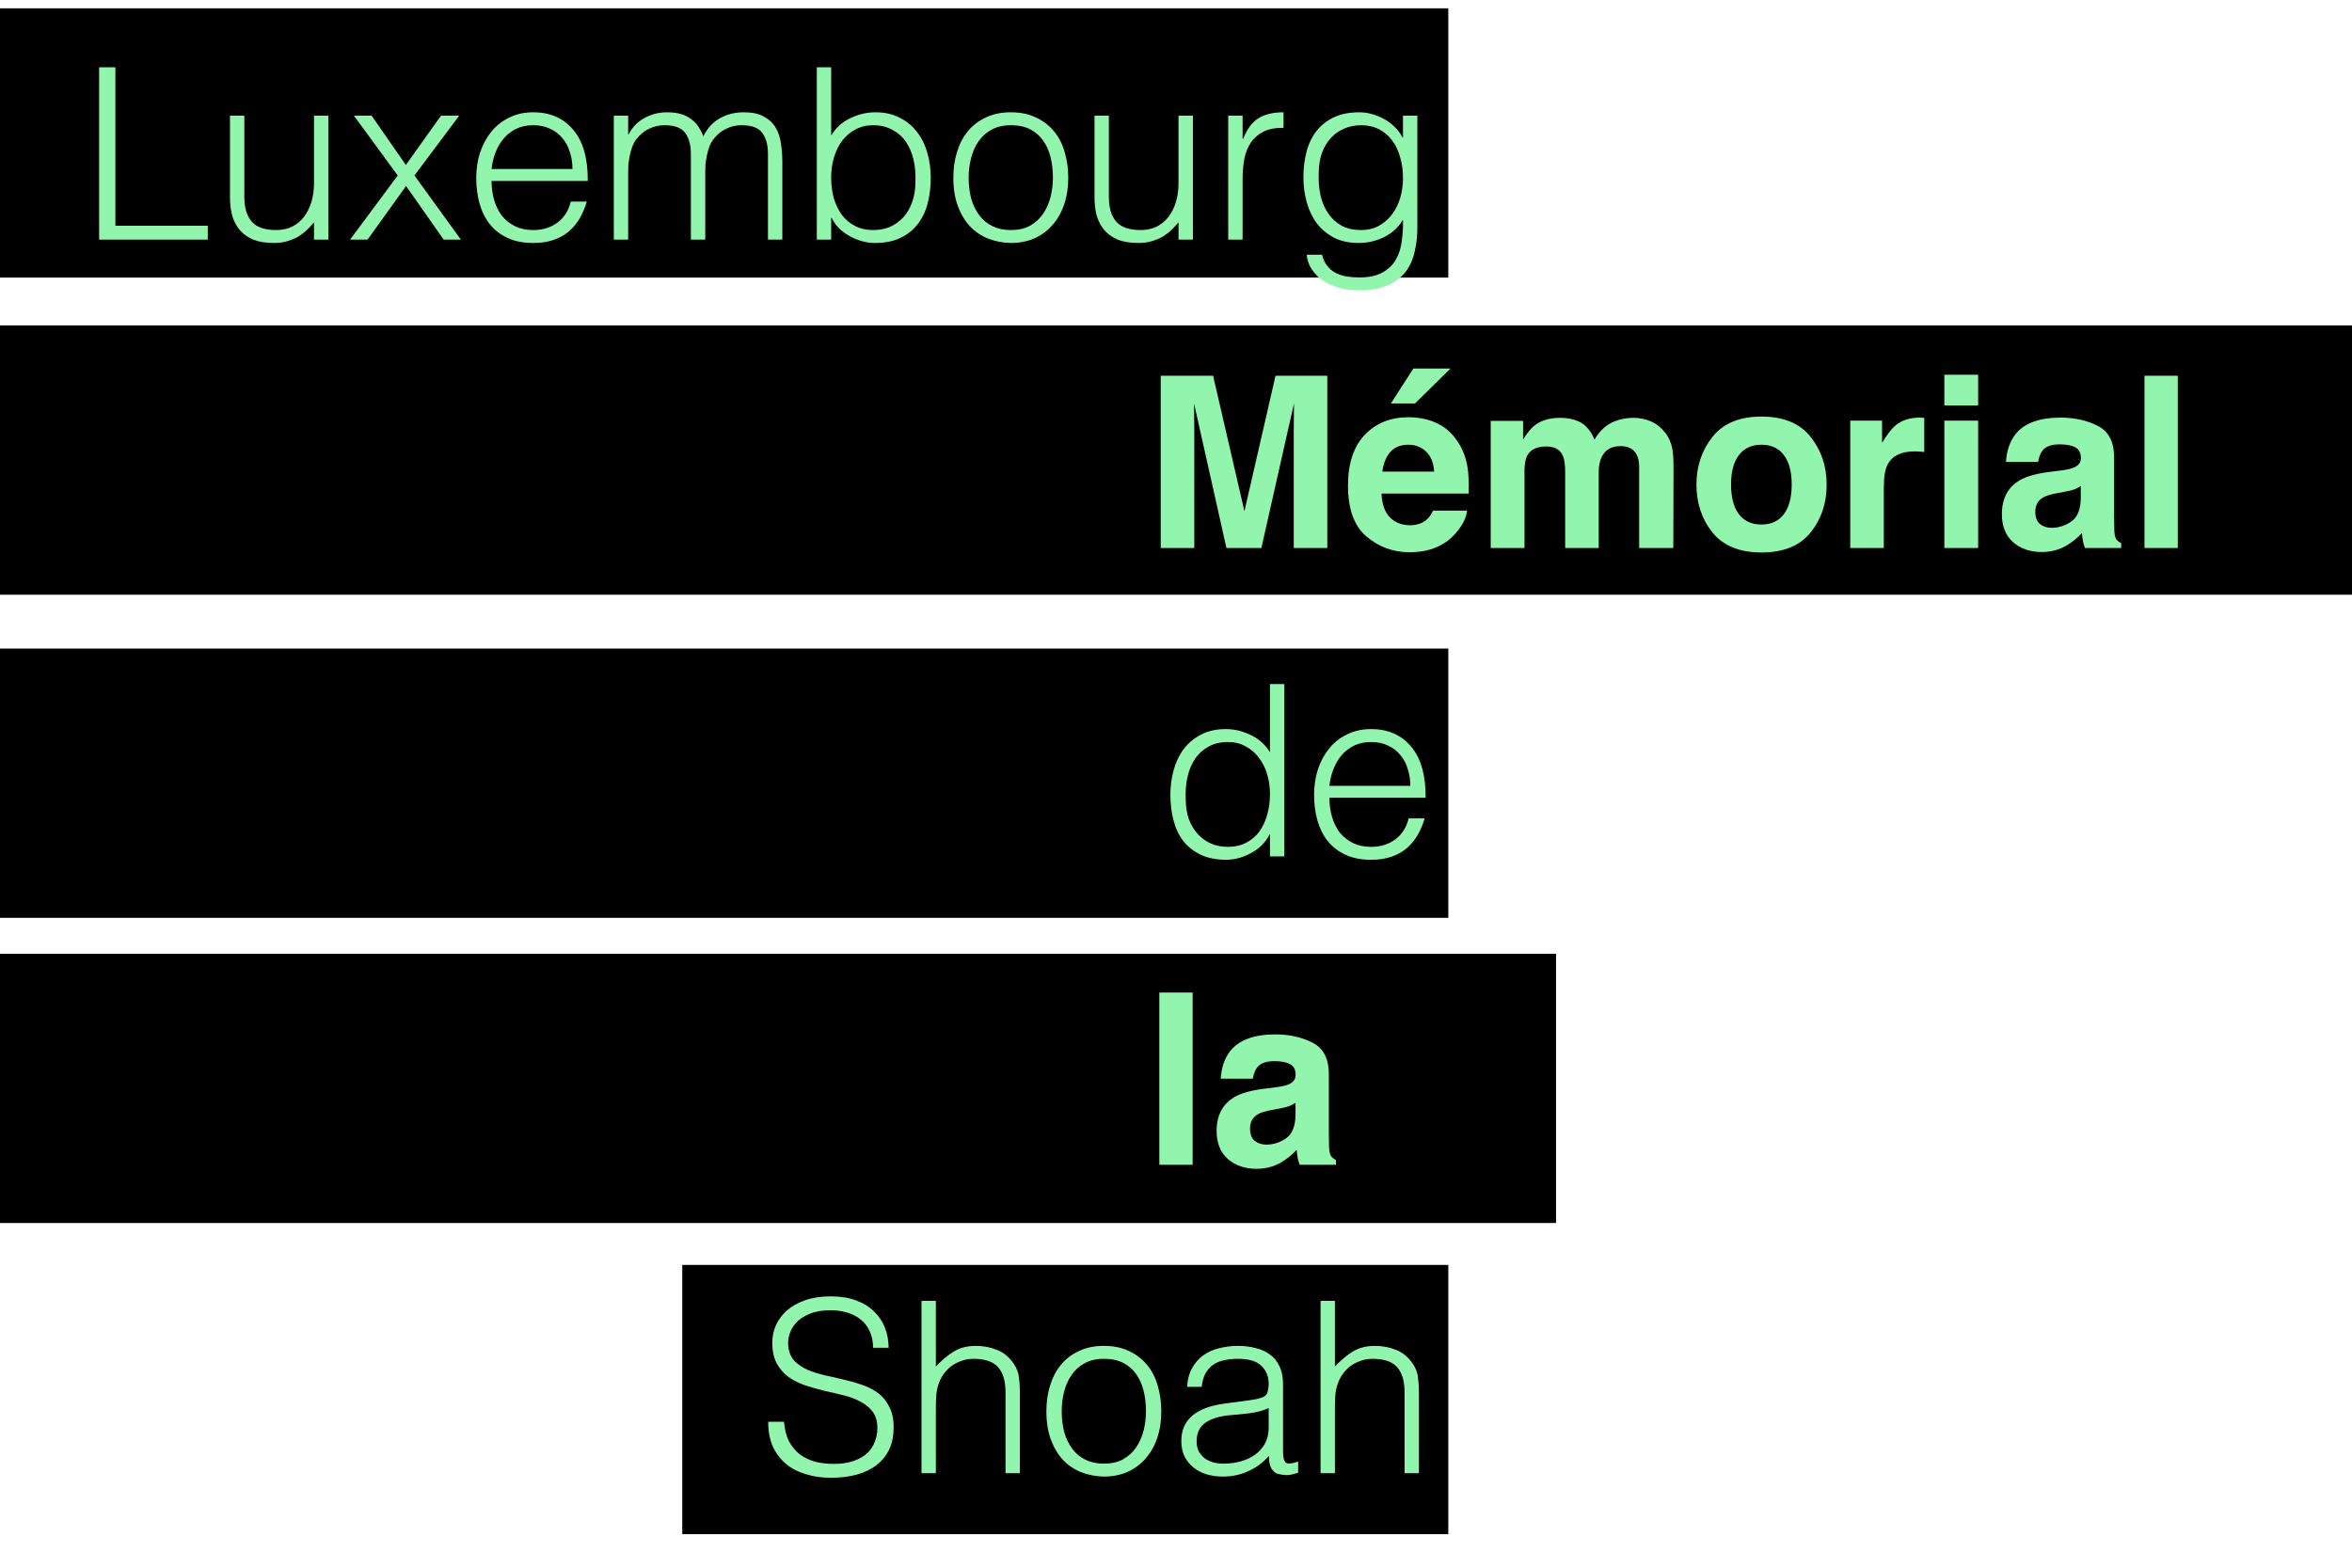
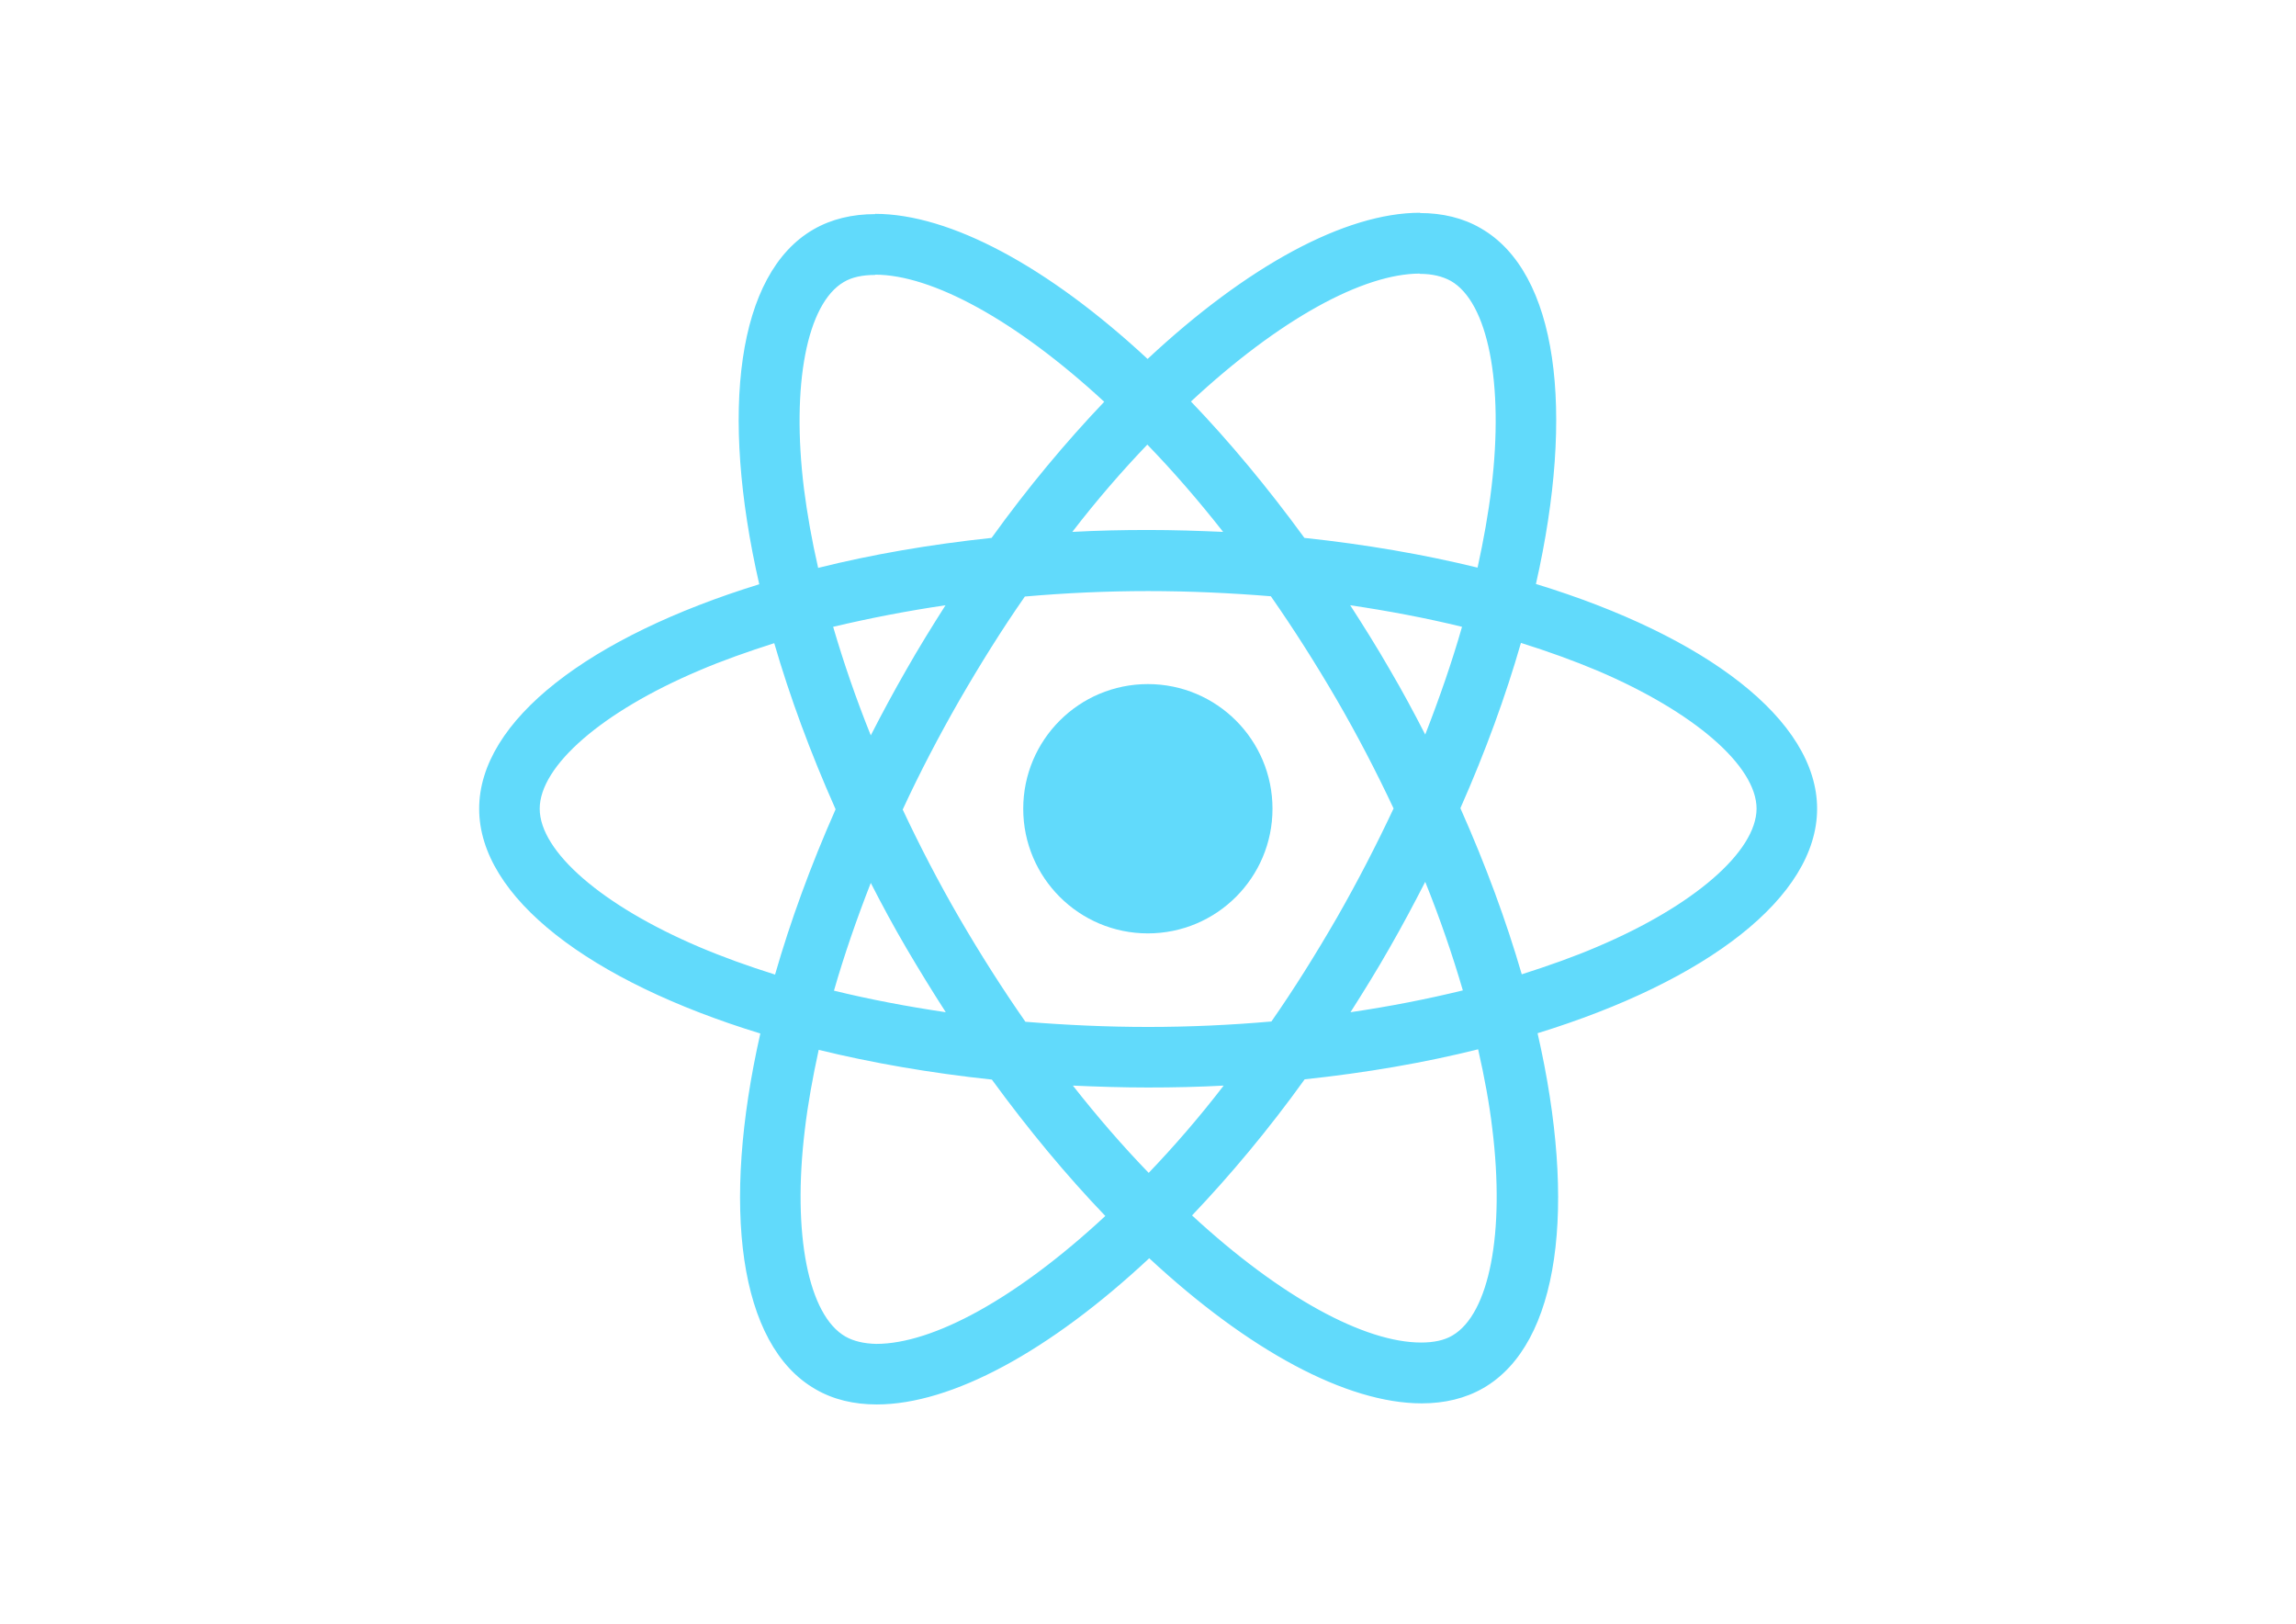
- <svg xmlns="http://www.w3.org/2000/svg" width="183" height="122" viewBox="0 0 183 122" fill="none">
-   <rect y="0.648" width="112.687" height="20.954" fill="black" />
-   <rect y="25.328" width="183" height="20.954" fill="black" />
-   <rect y="74.223" width="121.069" height="20.954" fill="black" />
-   <rect y="50.473" width="112.687" height="20.954" fill="black" />
-   <rect x="53.084" y="98.438" width="59.603" height="20.954" fill="black" />
-   <path d="M7.712 18.648V5.238H8.978V17.568H16.168V18.648H7.712ZM24.432 9H25.549V18.648H24.432V17.307C24.283 17.481 24.115 17.661 23.929 17.848C23.742 18.034 23.525 18.208 23.277 18.369C23.041 18.518 22.762 18.642 22.439 18.742C22.116 18.853 21.743 18.909 21.321 18.909C20.675 18.909 20.135 18.822 19.701 18.648C19.266 18.462 18.912 18.208 18.639 17.885C18.378 17.562 18.186 17.189 18.062 16.767C17.95 16.333 17.894 15.861 17.894 15.352V9H19.012V15.333C19.012 16.165 19.204 16.805 19.589 17.252C19.974 17.686 20.607 17.903 21.489 17.903C21.948 17.903 22.358 17.817 22.718 17.643C23.091 17.456 23.401 17.202 23.649 16.879C23.898 16.556 24.09 16.171 24.227 15.724C24.363 15.277 24.432 14.787 24.432 14.253V9ZM31.596 14.476L28.598 18.648H27.238L30.945 13.657L27.536 9H28.914L31.578 12.837L34.316 9H35.731L32.248 13.657L35.862 18.648H34.521L31.596 14.476ZM44.541 13.154C44.541 12.682 44.473 12.241 44.337 11.831C44.212 11.409 44.02 11.049 43.759 10.751C43.511 10.441 43.194 10.198 42.809 10.025C42.424 9.838 41.983 9.745 41.487 9.745C40.99 9.745 40.549 9.838 40.164 10.025C39.792 10.211 39.469 10.459 39.196 10.77C38.935 11.08 38.724 11.44 38.562 11.85C38.401 12.26 38.296 12.694 38.246 13.154H44.541ZM38.246 14.085C38.246 14.607 38.314 15.103 38.451 15.575C38.587 16.035 38.786 16.438 39.047 16.786C39.32 17.121 39.661 17.394 40.071 17.605C40.481 17.804 40.953 17.903 41.487 17.903C42.219 17.903 42.846 17.711 43.368 17.326C43.89 16.941 44.237 16.395 44.411 15.687H45.659C45.522 16.146 45.342 16.575 45.119 16.972C44.895 17.357 44.616 17.698 44.281 17.997C43.945 18.282 43.548 18.506 43.089 18.667C42.629 18.828 42.095 18.909 41.487 18.909C40.717 18.909 40.053 18.779 39.494 18.518C38.935 18.257 38.476 17.903 38.115 17.456C37.755 16.997 37.488 16.463 37.315 15.854C37.141 15.234 37.054 14.569 37.054 13.862C37.054 13.154 37.153 12.489 37.352 11.869C37.563 11.248 37.855 10.708 38.227 10.248C38.612 9.776 39.078 9.41 39.624 9.149C40.171 8.876 40.791 8.739 41.487 8.739C42.816 8.739 43.858 9.199 44.616 10.118C45.373 11.024 45.746 12.347 45.733 14.085H38.246ZM48.875 18.648H47.758V9H48.875V10.453H48.912C49.198 9.894 49.608 9.472 50.142 9.186C50.676 8.888 51.259 8.739 51.892 8.739C52.34 8.739 52.718 8.789 53.029 8.888C53.339 8.988 53.6 9.124 53.811 9.298C54.035 9.46 54.215 9.652 54.351 9.876C54.5 10.099 54.624 10.341 54.724 10.602C55.047 9.969 55.475 9.503 56.009 9.205C56.555 8.895 57.176 8.739 57.871 8.739C58.529 8.739 59.051 8.851 59.436 9.075C59.833 9.286 60.138 9.571 60.349 9.931C60.56 10.279 60.696 10.683 60.758 11.142C60.833 11.602 60.87 12.073 60.87 12.558V18.648H59.753V11.98C59.753 11.285 59.604 10.739 59.306 10.341C59.02 9.944 58.48 9.745 57.685 9.745C57.275 9.745 56.878 9.838 56.493 10.025C56.121 10.198 55.791 10.472 55.506 10.844C55.382 11.006 55.276 11.198 55.189 11.422C55.115 11.633 55.053 11.856 55.003 12.092C54.953 12.328 54.916 12.564 54.891 12.8C54.879 13.036 54.873 13.253 54.873 13.452V18.648H53.755V11.98C53.755 11.285 53.606 10.739 53.308 10.341C53.023 9.944 52.482 9.745 51.688 9.745C51.278 9.745 50.88 9.838 50.495 10.025C50.123 10.198 49.794 10.472 49.508 10.844C49.384 11.006 49.279 11.198 49.192 11.422C49.117 11.633 49.055 11.856 49.005 12.092C48.956 12.328 48.919 12.564 48.894 12.8C48.881 13.036 48.875 13.253 48.875 13.452V18.648ZM64.67 13.787C64.67 14.371 64.738 14.917 64.875 15.426C65.024 15.923 65.235 16.357 65.508 16.73C65.781 17.09 66.123 17.376 66.533 17.587C66.942 17.798 67.408 17.903 67.93 17.903C68.401 17.903 68.836 17.823 69.233 17.661C69.631 17.487 69.978 17.239 70.276 16.916C70.575 16.593 70.804 16.202 70.966 15.743C71.139 15.271 71.226 14.731 71.226 14.122C71.251 13.514 71.201 12.949 71.077 12.427C70.953 11.893 70.754 11.428 70.481 11.03C70.208 10.633 69.854 10.323 69.42 10.099C68.998 9.863 68.501 9.745 67.93 9.745C67.421 9.745 66.961 9.857 66.551 10.081C66.154 10.292 65.812 10.583 65.527 10.956C65.254 11.316 65.043 11.744 64.894 12.241C64.745 12.725 64.67 13.241 64.67 13.787ZM64.67 18.648H63.553V5.238H64.67V10.546C65.03 9.95 65.521 9.503 66.141 9.205C66.775 8.895 67.433 8.739 68.116 8.739C68.849 8.739 69.482 8.882 70.016 9.168C70.562 9.441 71.009 9.814 71.357 10.285C71.717 10.745 71.984 11.285 72.158 11.906C72.332 12.527 72.418 13.172 72.418 13.843C72.418 14.551 72.338 15.215 72.176 15.836C72.015 16.457 71.754 16.997 71.394 17.456C71.046 17.903 70.599 18.257 70.053 18.518C69.507 18.779 68.842 18.909 68.06 18.909C67.749 18.909 67.433 18.866 67.11 18.779C66.787 18.692 66.471 18.568 66.16 18.406C65.862 18.245 65.583 18.046 65.322 17.81C65.074 17.562 64.869 17.276 64.707 16.953H64.67V18.648ZM78.646 18.909C78.025 18.897 77.441 18.785 76.895 18.574C76.361 18.363 75.889 18.046 75.479 17.624C75.082 17.202 74.765 16.674 74.529 16.041C74.293 15.408 74.175 14.669 74.175 13.824C74.175 13.117 74.269 12.458 74.455 11.85C74.641 11.229 74.92 10.689 75.293 10.229C75.665 9.77 76.131 9.41 76.69 9.149C77.249 8.876 77.901 8.739 78.646 8.739C79.403 8.739 80.061 8.876 80.62 9.149C81.179 9.41 81.644 9.77 82.017 10.229C82.389 10.677 82.663 11.21 82.837 11.831C83.023 12.452 83.116 13.117 83.116 13.824C83.116 14.594 83.01 15.29 82.799 15.91C82.588 16.531 82.284 17.065 81.887 17.512C81.502 17.959 81.03 18.307 80.471 18.555C79.925 18.791 79.316 18.909 78.646 18.909ZM81.924 13.824C81.924 13.253 81.862 12.719 81.737 12.223C81.613 11.726 81.421 11.297 81.16 10.937C80.899 10.565 80.564 10.273 80.154 10.062C79.745 9.851 79.242 9.745 78.646 9.745C78.062 9.745 77.559 9.863 77.137 10.099C76.727 10.323 76.392 10.627 76.131 11.012C75.87 11.384 75.678 11.819 75.554 12.316C75.43 12.8 75.368 13.303 75.368 13.824C75.368 14.42 75.436 14.973 75.572 15.482C75.721 15.979 75.933 16.407 76.206 16.767C76.479 17.127 76.82 17.407 77.23 17.605C77.64 17.804 78.112 17.903 78.646 17.903C79.229 17.903 79.726 17.792 80.136 17.568C80.558 17.332 80.899 17.022 81.16 16.637C81.421 16.252 81.613 15.817 81.737 15.333C81.862 14.849 81.924 14.346 81.924 13.824ZM91.696 9H92.814V18.648H91.696V17.307C91.547 17.481 91.379 17.661 91.193 17.848C91.007 18.034 90.79 18.208 90.541 18.369C90.305 18.518 90.026 18.642 89.703 18.742C89.38 18.853 89.008 18.909 88.586 18.909C87.94 18.909 87.4 18.822 86.965 18.648C86.531 18.462 86.177 18.208 85.903 17.885C85.643 17.562 85.45 17.189 85.326 16.767C85.214 16.333 85.159 15.861 85.159 15.352V9H86.276V15.333C86.276 16.165 86.469 16.805 86.853 17.252C87.238 17.686 87.872 17.903 88.753 17.903C89.213 17.903 89.623 17.817 89.983 17.643C90.355 17.456 90.665 17.202 90.914 16.879C91.162 16.556 91.355 16.171 91.491 15.724C91.628 15.277 91.696 14.787 91.696 14.253V9ZM96.682 18.648H95.564V9H96.682V10.807H96.719C97.029 10.037 97.427 9.503 97.911 9.205C98.408 8.895 99.06 8.739 99.867 8.739V9.95C99.233 9.938 98.712 10.037 98.302 10.248C97.892 10.459 97.563 10.745 97.315 11.105C97.079 11.465 96.911 11.893 96.812 12.39C96.725 12.874 96.682 13.383 96.682 13.917V18.648ZM109.161 13.862C109.161 13.278 109.087 12.738 108.938 12.241C108.801 11.732 108.596 11.297 108.323 10.937C108.05 10.565 107.708 10.273 107.299 10.062C106.889 9.851 106.423 9.745 105.902 9.745C105.43 9.745 104.995 9.832 104.598 10.006C104.201 10.167 103.853 10.409 103.555 10.732C103.257 11.055 103.021 11.453 102.847 11.925C102.686 12.384 102.605 12.918 102.605 13.526C102.58 14.135 102.63 14.706 102.754 15.24C102.878 15.761 103.077 16.221 103.35 16.618C103.623 17.016 103.971 17.332 104.393 17.568C104.815 17.792 105.318 17.903 105.902 17.903C106.411 17.903 106.864 17.798 107.261 17.587C107.671 17.363 108.013 17.071 108.286 16.711C108.571 16.339 108.789 15.91 108.938 15.426C109.087 14.93 109.161 14.408 109.161 13.862ZM109.161 9H110.279V17.717C110.279 18.363 110.21 18.977 110.074 19.561C109.95 20.157 109.72 20.679 109.385 21.126C109.049 21.573 108.59 21.927 108.006 22.187C107.423 22.461 106.672 22.597 105.753 22.597C105.045 22.597 104.436 22.504 103.927 22.318C103.418 22.144 103.002 21.92 102.679 21.647C102.357 21.374 102.108 21.07 101.934 20.735C101.773 20.412 101.686 20.108 101.674 19.822H102.866C102.953 20.182 103.089 20.474 103.275 20.697C103.462 20.933 103.679 21.113 103.927 21.237C104.188 21.374 104.474 21.467 104.784 21.517C105.095 21.567 105.417 21.591 105.753 21.591C106.51 21.591 107.119 21.461 107.578 21.2C108.037 20.939 108.385 20.598 108.621 20.176C108.857 19.754 109.006 19.276 109.068 18.742C109.143 18.208 109.174 17.661 109.161 17.102C108.801 17.698 108.304 18.152 107.671 18.462C107.05 18.76 106.398 18.909 105.715 18.909C104.983 18.909 104.343 18.773 103.797 18.499C103.263 18.214 102.816 17.841 102.456 17.382C102.108 16.91 101.847 16.364 101.674 15.743C101.5 15.122 101.413 14.476 101.413 13.806C101.413 13.098 101.494 12.434 101.655 11.813C101.816 11.192 102.071 10.658 102.419 10.211C102.779 9.751 103.232 9.391 103.778 9.131C104.325 8.87 104.989 8.739 105.771 8.739C106.082 8.739 106.398 8.783 106.721 8.87C107.044 8.957 107.355 9.081 107.653 9.242C107.963 9.404 108.242 9.609 108.491 9.857C108.751 10.105 108.963 10.385 109.124 10.695H109.161V9ZM98.811 61.787C98.811 61.241 98.737 60.725 98.588 60.241C98.439 59.744 98.222 59.316 97.936 58.956C97.663 58.583 97.321 58.292 96.912 58.081C96.514 57.857 96.061 57.745 95.552 57.745C94.968 57.745 94.465 57.863 94.043 58.099C93.621 58.323 93.273 58.633 93 59.03C92.727 59.428 92.528 59.893 92.404 60.427C92.28 60.949 92.23 61.514 92.255 62.122C92.255 62.731 92.336 63.271 92.497 63.743C92.671 64.202 92.907 64.593 93.205 64.916C93.503 65.239 93.851 65.487 94.248 65.661C94.645 65.823 95.08 65.903 95.552 65.903C96.073 65.903 96.539 65.798 96.949 65.587C97.359 65.376 97.7 65.09 97.973 64.73C98.246 64.357 98.451 63.923 98.588 63.426C98.737 62.917 98.811 62.371 98.811 61.787ZM98.811 53.238H99.929V66.648H98.811V64.954H98.774C98.613 65.276 98.402 65.562 98.141 65.81C97.893 66.046 97.613 66.245 97.303 66.406C97.005 66.568 96.694 66.692 96.371 66.779C96.049 66.866 95.732 66.909 95.421 66.909C94.639 66.909 93.975 66.779 93.428 66.518C92.882 66.257 92.429 65.903 92.069 65.456C91.721 64.997 91.467 64.457 91.305 63.836C91.144 63.215 91.063 62.551 91.063 61.843C91.063 61.172 91.15 60.527 91.324 59.906C91.498 59.285 91.758 58.745 92.106 58.285C92.466 57.813 92.913 57.441 93.447 57.168C93.993 56.882 94.633 56.739 95.366 56.739C96.049 56.739 96.701 56.895 97.321 57.205C97.955 57.503 98.451 57.95 98.811 58.546V53.238ZM109.732 61.154C109.732 60.682 109.664 60.241 109.527 59.831C109.403 59.409 109.211 59.049 108.95 58.751C108.702 58.441 108.385 58.199 108 58.025C107.615 57.838 107.174 57.745 106.678 57.745C106.181 57.745 105.74 57.838 105.355 58.025C104.983 58.211 104.66 58.459 104.387 58.77C104.126 59.08 103.915 59.44 103.753 59.85C103.592 60.26 103.486 60.694 103.437 61.154H109.732ZM103.437 62.085C103.437 62.607 103.505 63.103 103.642 63.575C103.778 64.035 103.977 64.438 104.238 64.786C104.511 65.121 104.852 65.394 105.262 65.605C105.672 65.804 106.144 65.903 106.678 65.903C107.41 65.903 108.037 65.711 108.559 65.326C109.08 64.941 109.428 64.395 109.602 63.687H110.85C110.713 64.146 110.533 64.575 110.31 64.972C110.086 65.357 109.807 65.698 109.472 65.996C109.136 66.282 108.739 66.506 108.28 66.667C107.82 66.829 107.286 66.909 106.678 66.909C105.908 66.909 105.244 66.779 104.685 66.518C104.126 66.257 103.667 65.903 103.306 65.456C102.946 64.997 102.679 64.463 102.506 63.855C102.332 63.234 102.245 62.569 102.245 61.862C102.245 61.154 102.344 60.489 102.543 59.869C102.754 59.248 103.046 58.708 103.418 58.248C103.803 57.776 104.269 57.41 104.815 57.149C105.361 56.876 105.982 56.739 106.678 56.739C108.006 56.739 109.049 57.199 109.807 58.118C110.564 59.024 110.937 60.347 110.924 62.085H103.437ZM61.001 110.644C61.05 111.24 61.181 111.749 61.392 112.171C61.615 112.581 61.895 112.916 62.23 113.177C62.578 113.438 62.975 113.63 63.422 113.754C63.869 113.866 64.347 113.922 64.856 113.922C65.453 113.922 65.968 113.848 66.402 113.699C66.837 113.55 67.191 113.351 67.464 113.102C67.737 112.842 67.936 112.544 68.06 112.208C68.197 111.873 68.265 111.519 68.265 111.147C68.265 110.625 68.147 110.203 67.911 109.88C67.675 109.557 67.365 109.297 66.98 109.098C66.607 108.887 66.173 108.719 65.676 108.595C65.192 108.471 64.689 108.353 64.167 108.241C63.658 108.117 63.155 107.974 62.659 107.813C62.174 107.651 61.74 107.434 61.355 107.161C60.982 106.888 60.678 106.54 60.442 106.118C60.206 105.683 60.088 105.137 60.088 104.479C60.088 104.019 60.181 103.572 60.368 103.138C60.566 102.703 60.852 102.318 61.224 101.983C61.609 101.648 62.087 101.381 62.659 101.182C63.23 100.983 63.888 100.884 64.633 100.884C65.39 100.884 66.049 100.989 66.607 101.2C67.178 101.412 67.65 101.703 68.023 102.076C68.395 102.436 68.675 102.858 68.861 103.342C69.047 103.827 69.14 104.342 69.14 104.888H67.93C67.93 104.379 67.837 103.939 67.65 103.566C67.477 103.193 67.234 102.889 66.924 102.653C66.614 102.417 66.26 102.244 65.862 102.132C65.465 102.02 65.055 101.964 64.633 101.964C63.987 101.964 63.441 102.057 62.994 102.244C62.559 102.417 62.212 102.647 61.951 102.933C61.69 103.218 61.51 103.535 61.411 103.883C61.311 104.23 61.293 104.578 61.355 104.926C61.429 105.36 61.603 105.708 61.876 105.969C62.15 106.229 62.485 106.447 62.882 106.621C63.279 106.782 63.714 106.919 64.186 107.03C64.67 107.13 65.161 107.242 65.657 107.366C66.154 107.477 66.632 107.614 67.092 107.775C67.563 107.937 67.979 108.154 68.34 108.427C68.7 108.701 68.985 109.054 69.196 109.489C69.42 109.911 69.532 110.445 69.532 111.091C69.532 112.333 69.103 113.295 68.246 113.978C67.39 114.661 66.185 115.002 64.633 115.002C63.938 115.002 63.292 114.909 62.696 114.723C62.1 114.549 61.584 114.282 61.15 113.922C60.715 113.55 60.374 113.096 60.125 112.562C59.889 112.016 59.772 111.376 59.772 110.644H61.001ZM71.698 114.648V101.238H72.816V106.341C73.263 105.869 73.722 105.484 74.194 105.186C74.678 104.888 75.256 104.739 75.926 104.739C76.522 104.739 77.075 104.845 77.584 105.056C78.093 105.255 78.522 105.609 78.869 106.118C79.105 106.465 79.242 106.826 79.279 107.198C79.329 107.558 79.354 107.937 79.354 108.334V114.648H78.236V108.353C78.236 107.484 78.043 106.832 77.659 106.397C77.274 105.963 76.634 105.745 75.74 105.745C75.392 105.745 75.076 105.801 74.79 105.913C74.505 106.012 74.244 106.149 74.008 106.323C73.784 106.496 73.592 106.695 73.43 106.919C73.269 107.142 73.145 107.378 73.058 107.626C72.946 107.937 72.878 108.235 72.853 108.52C72.828 108.806 72.816 109.117 72.816 109.452V114.648H71.698ZM85.885 114.909C85.264 114.897 84.68 114.785 84.134 114.574C83.6 114.363 83.128 114.046 82.719 113.624C82.321 113.202 82.005 112.674 81.769 112.041C81.533 111.408 81.415 110.669 81.415 109.824C81.415 109.117 81.508 108.458 81.694 107.85C81.88 107.229 82.16 106.689 82.532 106.229C82.905 105.77 83.371 105.41 83.929 105.149C84.488 104.876 85.14 104.739 85.885 104.739C86.642 104.739 87.301 104.876 87.859 105.149C88.418 105.41 88.884 105.77 89.256 106.229C89.629 106.677 89.902 107.21 90.076 107.831C90.262 108.452 90.355 109.117 90.355 109.824C90.355 110.594 90.25 111.29 90.039 111.91C89.828 112.531 89.523 113.065 89.126 113.512C88.741 113.959 88.269 114.307 87.71 114.555C87.164 114.791 86.556 114.909 85.885 114.909ZM89.163 109.824C89.163 109.253 89.101 108.719 88.977 108.222C88.853 107.726 88.66 107.297 88.4 106.937C88.139 106.565 87.803 106.273 87.394 106.062C86.984 105.851 86.481 105.745 85.885 105.745C85.301 105.745 84.799 105.863 84.376 106.099C83.966 106.323 83.631 106.627 83.371 107.012C83.11 107.384 82.917 107.819 82.793 108.316C82.669 108.8 82.607 109.303 82.607 109.824C82.607 110.42 82.675 110.973 82.812 111.482C82.961 111.979 83.172 112.407 83.445 112.767C83.718 113.127 84.06 113.407 84.469 113.605C84.879 113.804 85.351 113.903 85.885 113.903C86.469 113.903 86.965 113.792 87.375 113.568C87.797 113.332 88.139 113.022 88.4 112.637C88.66 112.252 88.853 111.817 88.977 111.333C89.101 110.849 89.163 110.346 89.163 109.824ZM98.712 109.582C98.24 109.781 97.762 109.911 97.278 109.973C96.794 110.035 96.309 110.085 95.825 110.122C94.968 110.184 94.298 110.377 93.813 110.7C93.342 111.023 93.106 111.513 93.106 112.171C93.106 112.469 93.162 112.73 93.273 112.953C93.397 113.165 93.553 113.345 93.739 113.494C93.938 113.63 94.161 113.736 94.409 113.81C94.67 113.872 94.931 113.903 95.192 113.903C95.639 113.903 96.073 113.848 96.496 113.736C96.918 113.624 97.29 113.456 97.613 113.233C97.948 112.997 98.215 112.705 98.414 112.357C98.613 111.997 98.712 111.575 98.712 111.091V109.582ZM96.831 109.023C97.042 108.999 97.29 108.961 97.576 108.912C97.874 108.862 98.116 108.794 98.302 108.707C98.489 108.62 98.6 108.477 98.638 108.278C98.687 108.067 98.712 107.875 98.712 107.701C98.712 107.13 98.526 106.664 98.153 106.304C97.793 105.931 97.178 105.745 96.309 105.745C95.924 105.745 95.57 105.782 95.248 105.857C94.925 105.919 94.639 106.037 94.391 106.211C94.155 106.372 93.956 106.596 93.795 106.881C93.646 107.155 93.546 107.502 93.497 107.924H92.361C92.398 107.353 92.528 106.869 92.752 106.472C92.975 106.062 93.261 105.733 93.609 105.484C93.969 105.224 94.378 105.037 94.838 104.926C95.31 104.802 95.806 104.739 96.328 104.739C96.812 104.739 97.265 104.795 97.688 104.907C98.122 105.006 98.495 105.174 98.805 105.41C99.128 105.633 99.376 105.938 99.55 106.323C99.737 106.708 99.83 107.179 99.83 107.738V112.991C99.83 113.425 99.904 113.705 100.053 113.829C100.215 113.941 100.531 113.91 101.003 113.736V114.611C100.916 114.636 100.786 114.673 100.612 114.723C100.45 114.773 100.289 114.797 100.128 114.797C99.954 114.797 99.786 114.779 99.625 114.742C99.439 114.717 99.29 114.661 99.178 114.574C99.066 114.475 98.973 114.363 98.898 114.239C98.836 114.102 98.793 113.959 98.768 113.81C98.743 113.649 98.731 113.481 98.731 113.307C98.259 113.829 97.719 114.226 97.11 114.499C96.502 114.773 95.844 114.909 95.136 114.909C94.714 114.909 94.304 114.853 93.907 114.742C93.522 114.63 93.18 114.456 92.882 114.22C92.584 113.984 92.348 113.699 92.174 113.363C92.001 113.016 91.914 112.606 91.914 112.134C91.914 110.495 93.037 109.526 95.285 109.228L96.831 109.023ZM102.748 114.648V101.238H103.865V106.341C104.312 105.869 104.772 105.484 105.244 105.186C105.728 104.888 106.305 104.739 106.976 104.739C107.572 104.739 108.124 104.845 108.633 105.056C109.143 105.255 109.571 105.609 109.919 106.118C110.155 106.465 110.291 106.826 110.328 107.198C110.378 107.558 110.403 107.937 110.403 108.334V114.648H109.285V108.353C109.285 107.484 109.093 106.832 108.708 106.397C108.323 105.963 107.684 105.745 106.789 105.745C106.442 105.745 106.125 105.801 105.84 105.913C105.554 106.012 105.293 106.149 105.057 106.323C104.834 106.496 104.641 106.695 104.48 106.919C104.318 107.142 104.194 107.378 104.107 107.626C103.996 107.937 103.927 108.235 103.902 108.52C103.878 108.806 103.865 109.117 103.865 109.452V114.648H102.748Z" fill="#91F5AD" />
-   <path d="M99.243 29.243H103.272V42.648H100.662V33.581C100.662 33.32 100.665 32.956 100.671 32.49C100.677 32.017 100.68 31.653 100.68 31.398L98.143 42.648H95.424L92.904 31.398C92.904 31.653 92.907 32.017 92.914 32.49C92.92 32.956 92.923 33.32 92.923 33.581V42.648H90.312V29.243H94.387L96.824 39.784L99.243 29.243ZM109.575 34.609C108.975 34.609 108.508 34.797 108.175 35.173C107.847 35.548 107.641 36.058 107.556 36.7H111.585C111.543 36.015 111.333 35.497 110.958 35.145C110.588 34.788 110.127 34.609 109.575 34.609ZM109.575 32.471C110.4 32.471 111.142 32.626 111.803 32.935C112.464 33.245 113.01 33.733 113.44 34.4C113.828 34.988 114.08 35.67 114.195 36.446C114.262 36.901 114.289 37.555 114.277 38.41H107.492C107.529 39.405 107.841 40.102 108.429 40.502C108.787 40.751 109.217 40.875 109.721 40.875C110.254 40.875 110.688 40.723 111.021 40.42C111.203 40.257 111.364 40.029 111.503 39.738H114.15C114.083 40.326 113.777 40.923 113.231 41.53C112.382 42.494 111.194 42.976 109.666 42.976C108.405 42.976 107.292 42.57 106.328 41.757C105.364 40.945 104.882 39.623 104.882 37.792C104.882 36.076 105.316 34.76 106.183 33.845C107.056 32.929 108.187 32.471 109.575 32.471ZM112.858 28.679L110.094 31.398H108.22L109.966 28.679H112.858ZM127.11 32.517C127.546 32.517 127.977 32.602 128.401 32.772C128.826 32.941 129.211 33.238 129.556 33.663C129.835 34.008 130.023 34.433 130.12 34.936C130.181 35.27 130.211 35.758 130.211 36.4L130.193 42.648H127.537V36.337C127.537 35.961 127.477 35.652 127.355 35.409C127.125 34.948 126.7 34.718 126.082 34.718C125.367 34.718 124.872 35.015 124.6 35.609C124.46 35.924 124.39 36.303 124.39 36.746V42.648H121.78V36.746C121.78 36.158 121.72 35.73 121.598 35.464C121.38 34.985 120.953 34.745 120.316 34.745C119.576 34.745 119.079 34.985 118.824 35.464C118.685 35.736 118.615 36.143 118.615 36.682V42.648H115.987V32.753H118.506V34.199C118.827 33.684 119.131 33.317 119.416 33.099C119.919 32.711 120.571 32.517 121.371 32.517C122.129 32.517 122.741 32.684 123.208 33.017C123.584 33.326 123.869 33.724 124.063 34.209C124.403 33.627 124.824 33.199 125.327 32.926C125.861 32.653 126.455 32.517 127.11 32.517ZM137.05 40.82C137.808 40.82 138.39 40.551 138.796 40.011C139.203 39.471 139.406 38.704 139.406 37.71C139.406 36.716 139.203 35.952 138.796 35.418C138.39 34.879 137.808 34.609 137.05 34.609C136.292 34.609 135.707 34.879 135.295 35.418C134.889 35.952 134.686 36.716 134.686 37.71C134.686 38.704 134.889 39.471 135.295 40.011C135.707 40.551 136.292 40.82 137.05 40.82ZM142.125 37.71C142.125 39.165 141.707 40.411 140.87 41.448C140.033 42.479 138.763 42.994 137.059 42.994C135.356 42.994 134.085 42.479 133.249 41.448C132.412 40.411 131.994 39.165 131.994 37.71C131.994 36.279 132.412 35.039 133.249 33.99C134.085 32.941 135.356 32.417 137.059 32.417C138.763 32.417 140.033 32.941 140.87 33.99C141.707 35.039 142.125 36.279 142.125 37.71ZM149.374 32.499C149.422 32.499 149.461 32.502 149.492 32.508C149.528 32.508 149.604 32.511 149.719 32.517V35.173C149.555 35.154 149.41 35.142 149.283 35.136C149.155 35.13 149.052 35.127 148.973 35.127C147.931 35.127 147.23 35.467 146.873 36.146C146.672 36.528 146.572 37.116 146.572 37.91V42.648H143.962V32.735H146.436V34.463C146.836 33.802 147.185 33.351 147.482 33.108C147.967 32.702 148.597 32.499 149.374 32.499ZM153.912 31.553H151.283V29.161H153.912V31.553ZM151.283 32.735H153.912V42.648H151.283V32.735ZM161.897 37.828C161.733 37.931 161.567 38.016 161.397 38.083C161.233 38.144 161.006 38.201 160.715 38.256L160.133 38.365C159.587 38.462 159.196 38.58 158.959 38.719C158.559 38.956 158.359 39.323 158.359 39.82C158.359 40.263 158.48 40.584 158.723 40.784C158.972 40.978 159.272 41.075 159.623 41.075C160.181 41.075 160.693 40.911 161.16 40.584C161.633 40.257 161.879 39.659 161.897 38.792V37.828ZM160.324 36.619C160.803 36.558 161.145 36.482 161.351 36.391C161.721 36.234 161.906 35.988 161.906 35.655C161.906 35.248 161.764 34.969 161.479 34.818C161.2 34.66 160.787 34.581 160.242 34.581C159.629 34.581 159.196 34.733 158.941 35.036C158.759 35.261 158.638 35.564 158.577 35.946H156.076C156.131 35.079 156.373 34.366 156.804 33.808C157.489 32.935 158.665 32.499 160.333 32.499C161.418 32.499 162.382 32.714 163.225 33.145C164.068 33.575 164.489 34.387 164.489 35.582V40.129C164.489 40.444 164.495 40.827 164.507 41.275C164.525 41.615 164.577 41.845 164.662 41.966C164.747 42.088 164.874 42.188 165.044 42.267V42.648H162.224C162.146 42.448 162.091 42.26 162.061 42.085C162.03 41.909 162.006 41.709 161.988 41.484C161.63 41.872 161.218 42.203 160.751 42.476C160.193 42.797 159.563 42.958 158.859 42.958C157.962 42.958 157.219 42.703 156.631 42.194C156.049 41.678 155.758 40.951 155.758 40.011C155.758 38.792 156.228 37.91 157.168 37.364C157.683 37.067 158.441 36.855 159.441 36.728L160.324 36.619ZM169.446 42.648H166.854V29.243H169.446V42.648ZM92.795 90.648H90.203V77.243H92.795V90.648ZM100.799 85.828C100.635 85.931 100.468 86.016 100.299 86.083C100.135 86.144 99.907 86.201 99.616 86.256L99.034 86.365C98.489 86.462 98.098 86.58 97.861 86.719C97.461 86.956 97.261 87.323 97.261 87.82C97.261 88.263 97.382 88.584 97.625 88.784C97.873 88.978 98.173 89.075 98.525 89.075C99.083 89.075 99.595 88.911 100.062 88.584C100.535 88.257 100.781 87.659 100.799 86.792V85.828ZM99.225 84.619C99.704 84.558 100.047 84.482 100.253 84.391C100.623 84.234 100.808 83.988 100.808 83.655C100.808 83.248 100.665 82.969 100.38 82.818C100.101 82.66 99.689 82.581 99.144 82.581C98.531 82.581 98.098 82.733 97.843 83.036C97.661 83.26 97.54 83.564 97.479 83.946H94.978C95.033 83.079 95.275 82.366 95.706 81.808C96.391 80.935 97.567 80.499 99.234 80.499C100.32 80.499 101.284 80.714 102.127 81.144C102.969 81.575 103.391 82.387 103.391 83.582V88.129C103.391 88.445 103.397 88.826 103.409 89.275C103.427 89.615 103.479 89.845 103.564 89.966C103.648 90.088 103.776 90.188 103.945 90.266V90.648H101.126C101.047 90.448 100.993 90.26 100.962 90.085C100.932 89.909 100.908 89.709 100.89 89.484C100.532 89.872 100.12 90.203 99.653 90.476C99.095 90.797 98.464 90.958 97.761 90.958C96.864 90.958 96.121 90.703 95.533 90.194C94.951 89.678 94.66 88.951 94.66 88.011C94.66 86.792 95.13 85.91 96.07 85.364C96.585 85.067 97.343 84.855 98.343 84.728L99.225 84.619Z" fill="#91F5AD" />
+ <svg xmlns="http://www.w3.org/2000/svg" viewBox="0 0 841.9 595.3">
+   <g fill="#61DAFB">
+     <path d="M666.3 296.5c0-32.5-40.7-63.3-103.1-82.4 14.4-63.6 8-114.2-20.2-130.4-6.5-3.8-14.1-5.6-22.4-5.6v22.3c4.6 0 8.3.9 11.4 2.6 13.6 7.8 19.5 37.5 14.9 75.7-1.1 9.4-2.9 19.3-5.1 29.4-19.6-4.8-41-8.5-63.5-10.9-13.5-18.5-27.5-35.3-41.6-50 32.6-30.3 63.2-46.9 84-46.9V78c-27.5 0-63.5 19.6-99.9 53.6-36.4-33.8-72.4-53.2-99.9-53.2v22.3c20.7 0 51.4 16.5 84 46.6-14 14.7-28 31.4-41.3 49.9-22.6 2.4-44 6.1-63.6 11-2.3-10-4-19.7-5.2-29-4.7-38.2 1.1-67.9 14.6-75.8 3-1.8 6.9-2.6 11.5-2.6V78.5c-8.4 0-16 1.8-22.6 5.6-28.1 16.2-34.4 66.7-19.9 130.1-62.2 19.2-102.7 49.9-102.7 82.3 0 32.5 40.7 63.3 103.1 82.4-14.4 63.6-8 114.2 20.2 130.4 6.5 3.8 14.1 5.6 22.5 5.6 27.5 0 63.5-19.6 99.9-53.6 36.4 33.8 72.4 53.2 99.9 53.2 8.4 0 16-1.8 22.6-5.6 28.1-16.2 34.4-66.7 19.9-130.1 62-19.1 102.5-49.9 102.5-82.3zm-130.2-66.7c-3.7 12.9-8.3 26.2-13.5 39.5-4.1-8-8.4-16-13.1-24-4.6-8-9.5-15.8-14.4-23.4 14.2 2.1 27.9 4.7 41 7.9zm-45.8 106.5c-7.8 13.5-15.8 26.3-24.1 38.2-14.9 1.3-30 2-45.2 2-15.1 0-30.2-.7-45-1.9-8.3-11.9-16.4-24.6-24.2-38-7.6-13.1-14.5-26.4-20.8-39.8 6.2-13.4 13.2-26.8 20.7-39.9 7.8-13.5 15.8-26.3 24.1-38.2 14.9-1.3 30-2 45.2-2 15.1 0 30.2.7 45 1.9 8.3 11.9 16.4 24.6 24.2 38 7.6 13.1 14.5 26.4 20.8 39.8-6.3 13.4-13.2 26.8-20.7 39.9zm32.3-13c5.4 13.4 10 26.8 13.8 39.8-13.1 3.2-26.9 5.9-41.2 8 4.9-7.7 9.8-15.6 14.4-23.7 4.6-8 8.9-16.1 13-24.1zM421.2 430c-9.3-9.6-18.6-20.3-27.8-32 9 .4 18.2.7 27.5.7 9.4 0 18.7-.2 27.8-.7-9 11.7-18.3 22.4-27.5 32zm-74.4-58.9c-14.2-2.1-27.9-4.7-41-7.9 3.7-12.9 8.3-26.2 13.5-39.5 4.1 8 8.4 16 13.1 24 4.7 8 9.5 15.8 14.4 23.4zM420.7 163c9.3 9.6 18.6 20.3 27.8 32-9-.4-18.2-.7-27.5-.7-9.4 0-18.7.2-27.8.7 9-11.7 18.3-22.4 27.5-32zm-74 58.9c-4.9 7.7-9.8 15.6-14.4 23.7-4.6 8-8.9 16-13 24-5.4-13.4-10-26.8-13.8-39.8 13.1-3.1 26.9-5.8 41.2-7.9zm-90.5 125.2c-35.4-15.1-58.3-34.9-58.3-50.6 0-15.7 22.9-35.6 58.3-50.6 8.6-3.7 18-7 27.7-10.1 5.7 19.6 13.2 40 22.5 60.9-9.2 20.8-16.6 41.1-22.2 60.6-9.9-3.1-19.3-6.5-28-10.2zM310 490c-13.6-7.8-19.5-37.5-14.9-75.7 1.1-9.4 2.9-19.3 5.1-29.4 19.6 4.8 41 8.5 63.5 10.9 13.5 18.5 27.5 35.3 41.6 50-32.6 30.3-63.2 46.9-84 46.9-4.5-.1-8.3-1-11.3-2.7zm237.2-76.2c4.7 38.2-1.1 67.9-14.6 75.8-3 1.8-6.9 2.6-11.5 2.6-20.7 0-51.4-16.5-84-46.6 14-14.7 28-31.4 41.3-49.9 22.6-2.4 44-6.1 63.6-11 2.3 10.1 4.1 19.8 5.2 29.1zm38.5-66.7c-8.6 3.7-18 7-27.7 10.1-5.7-19.6-13.2-40-22.5-60.9 9.2-20.8 16.6-41.1 22.2-60.6 9.9 3.1 19.3 6.5 28.1 10.2 35.4 15.1 58.3 34.9 58.3 50.6-.1 15.7-23 35.6-58.4 50.6zM320.8 78.4z" />
+     <circle cx="420.9" cy="296.5" r="45.7" />
+     <path d="M520.5 78.1z" />
+   </g>
</svg>
